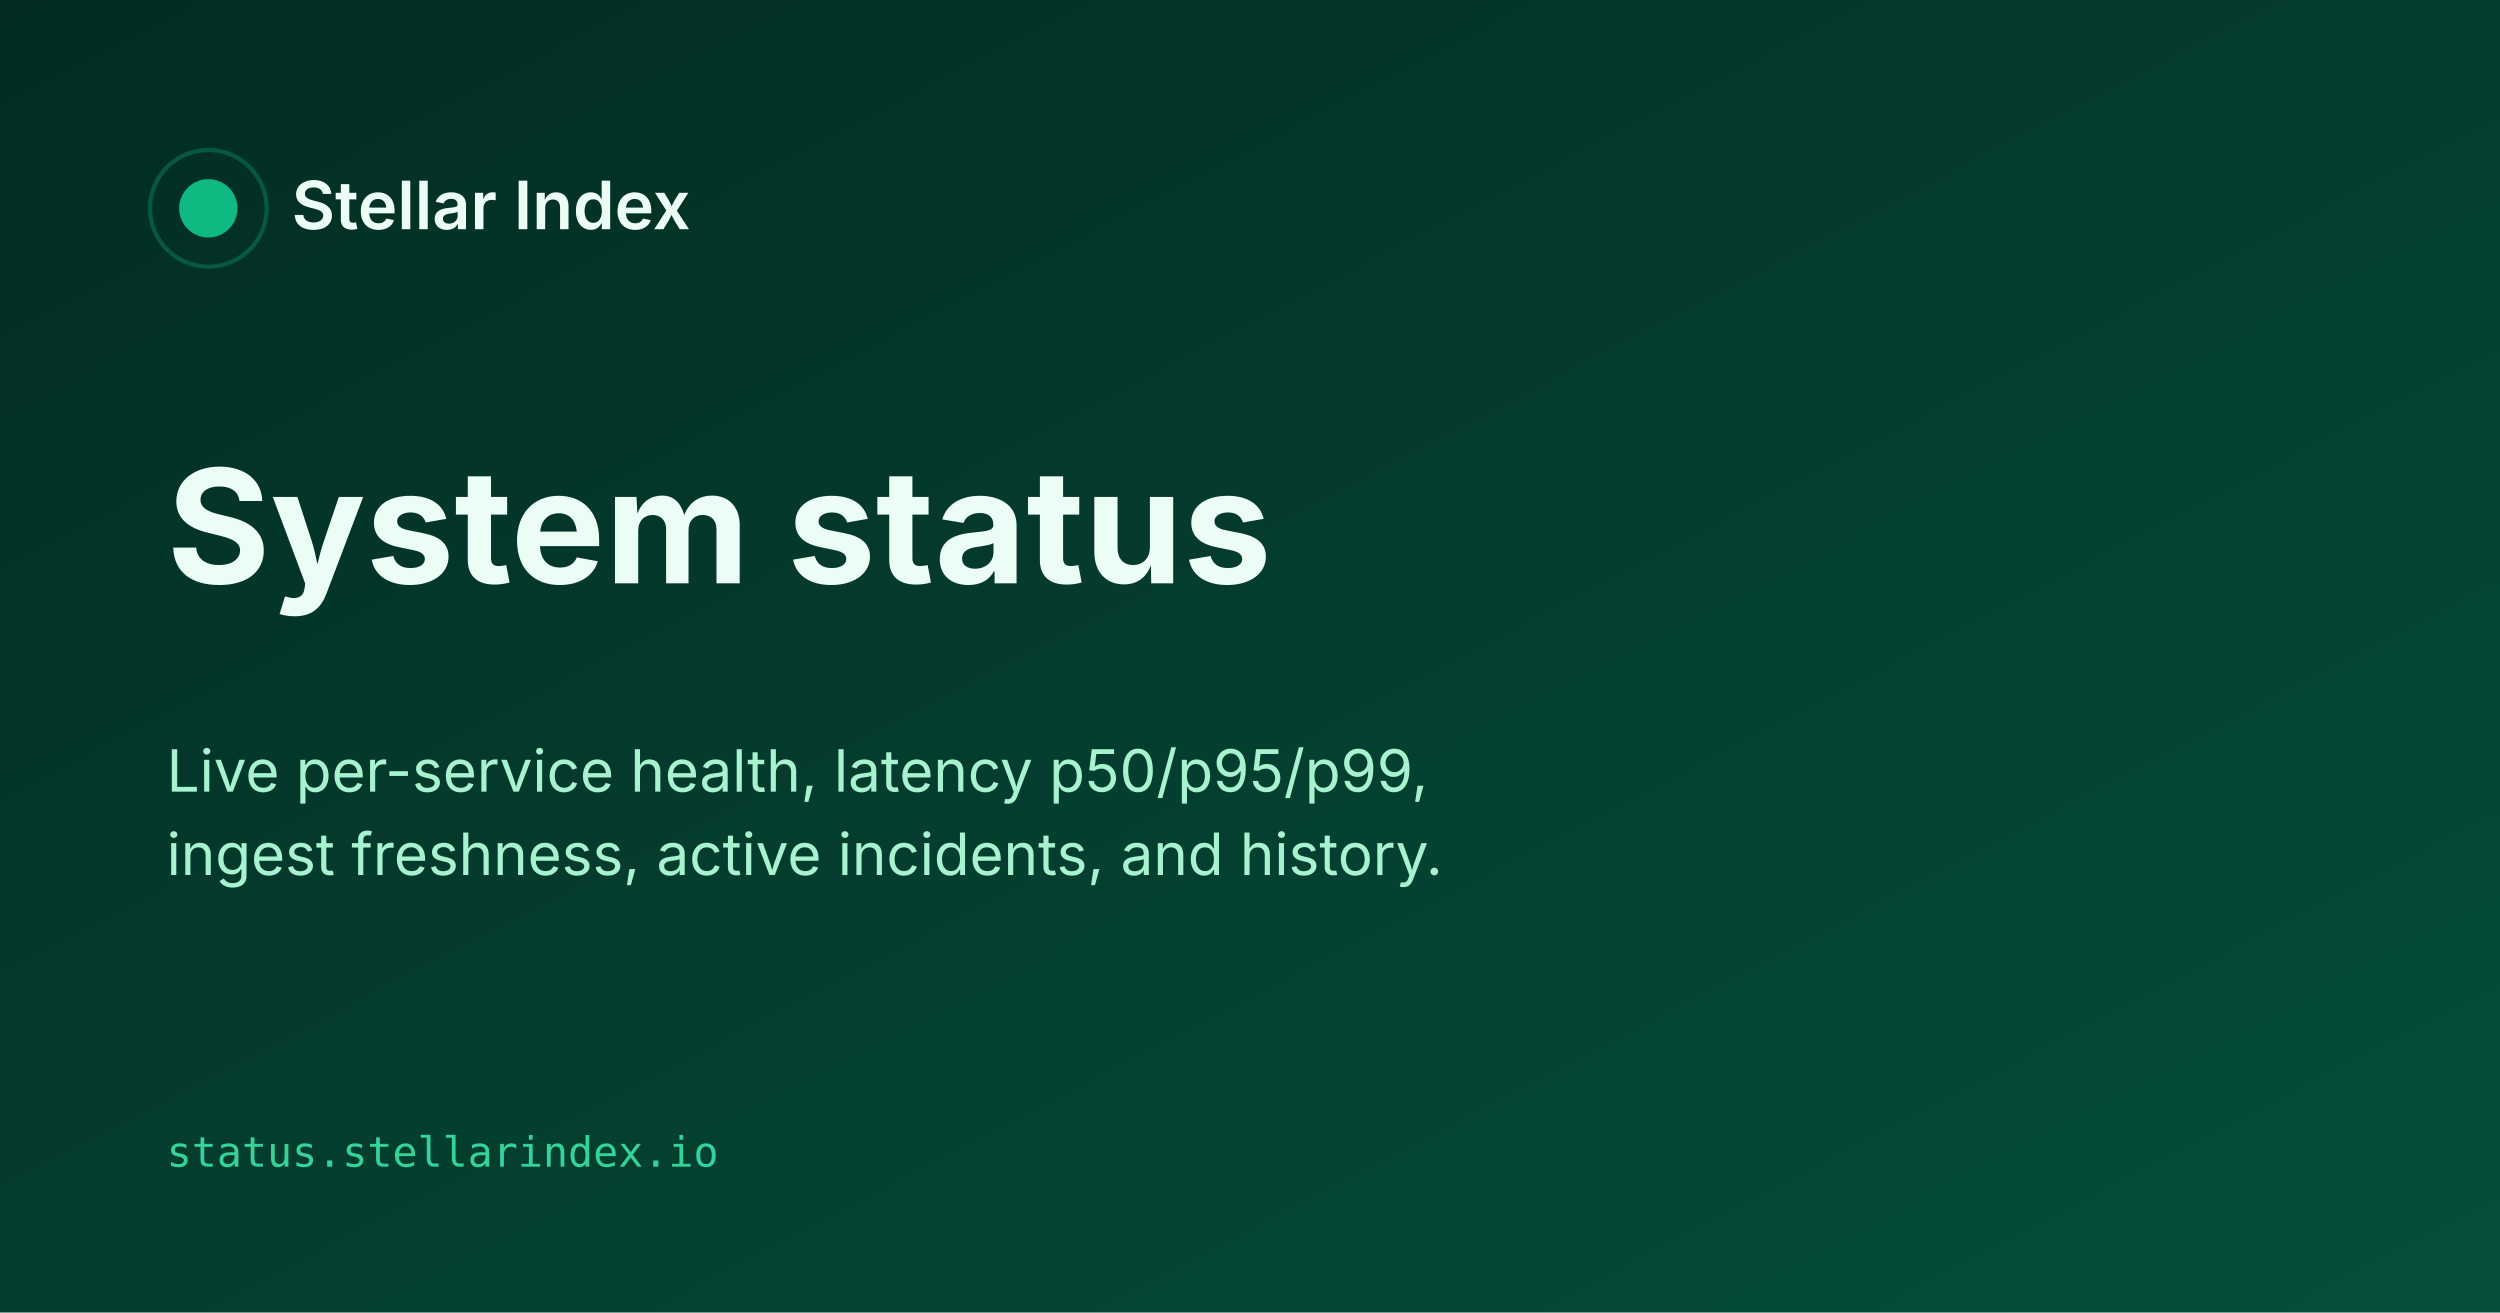
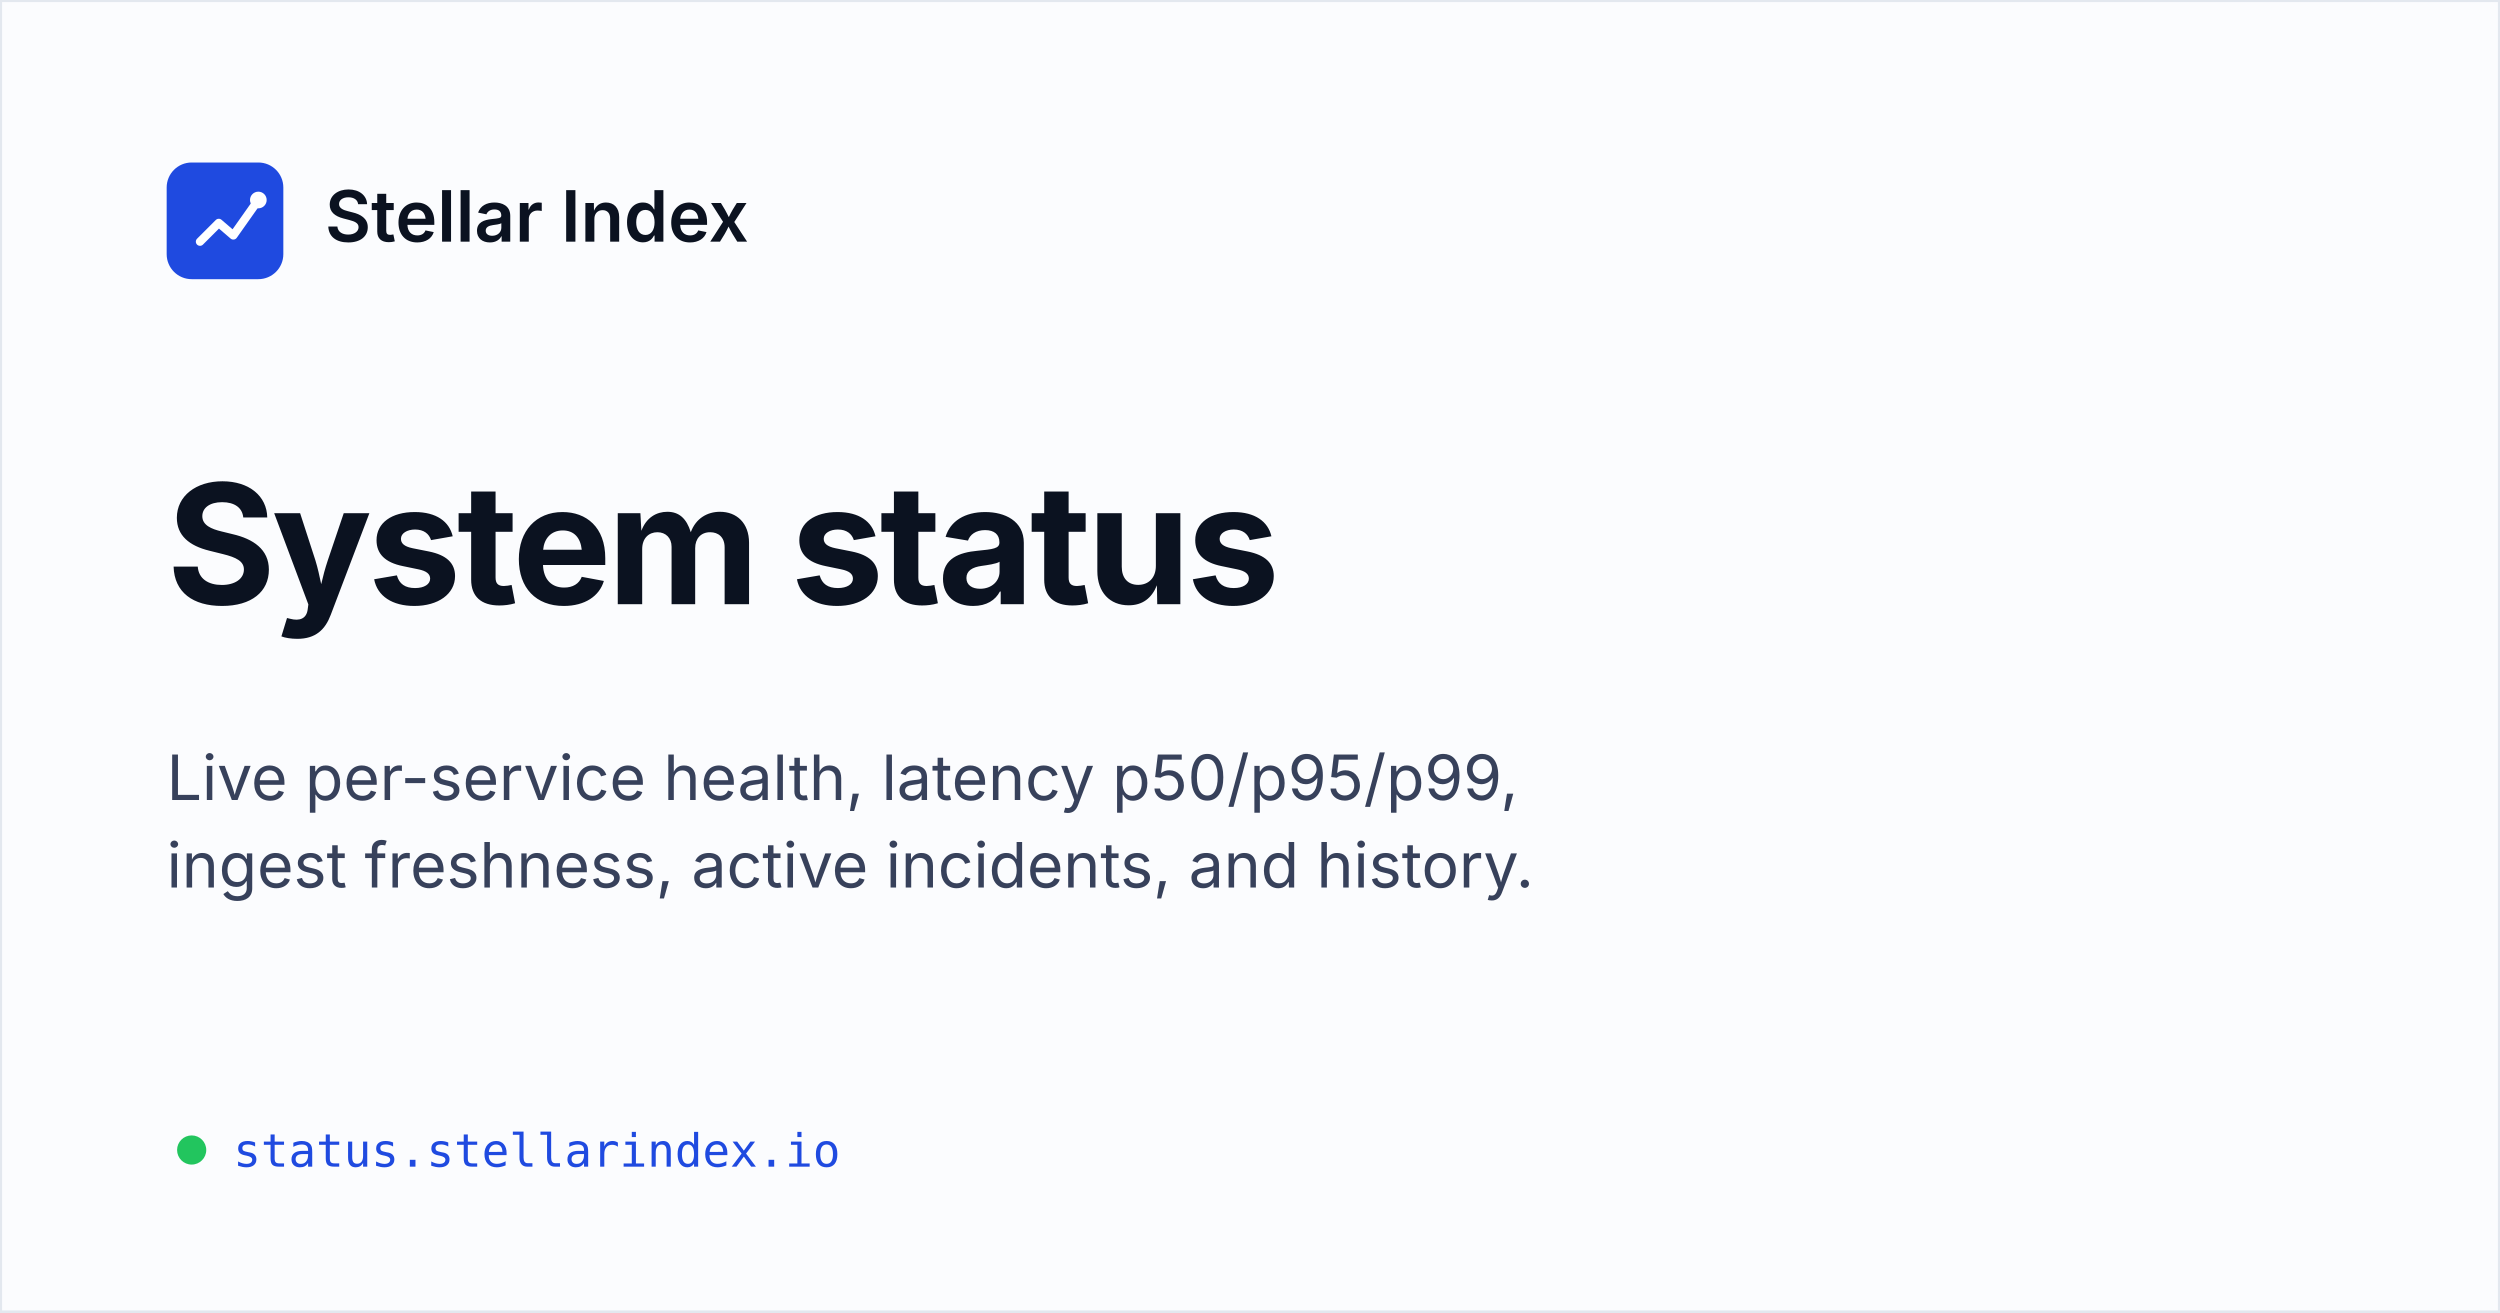
<svg xmlns="http://www.w3.org/2000/svg" width="1200" height="630" viewBox="0 0 1200 630">
-   <defs>
-     <linearGradient id="bg" x1="0" y1="0" x2="1" y2="1">
-       <stop offset="0%" stop-color="#022c22" />
-       <stop offset="100%" stop-color="#064e3b" />
-     </linearGradient>
-   </defs>
-   <rect width="1200" height="630" fill="url(#bg)" />
-   <circle cx="100" cy="100" r="14" fill="#10b981" />
-   <circle cx="100" cy="100" r="28" fill="none" stroke="#10b981" stroke-width="2" opacity="0.3" />
-   <text x="140" y="110" font-family="-apple-system, BlinkMacSystemFont, 'Segoe UI', sans-serif" font-size="32" font-weight="600" fill="#ecfdf5">
+   <rect width="1200" height="630" fill="#fbfcfe" />
+   <rect x="0" y="0" width="1200" height="630" fill="none" stroke="#e3e8ef" stroke-width="2" />
+   <rect x="80" y="78" width="56" height="56" rx="12" fill="#1f4ae0" />
+   <path d="M 96 116 L 105 107 L 112 113 L 124 96" fill="none" stroke="#ffffff" stroke-width="4" stroke-linecap="round" stroke-linejoin="round" />
+   <circle cx="124" cy="96" r="4" fill="#ffffff" />
+   <text x="156" y="116" font-family="Inter, -apple-system, BlinkMacSystemFont, 'Segoe UI', sans-serif" font-size="34" font-weight="600" fill="#0b1220">
    Stellar Index
  </text>
-   <text x="80" y="280" font-family="-apple-system, BlinkMacSystemFont, 'Segoe UI', sans-serif" font-size="76" font-weight="700" fill="#ecfdf5">
+   <text x="80" y="290" font-family="Inter, -apple-system, BlinkMacSystemFont, 'Segoe UI', sans-serif" font-size="80" font-weight="700" letter-spacing="-2" fill="#0b1220">
    System status
  </text>
-   <text x="80" y="380" font-family="-apple-system, BlinkMacSystemFont, 'Segoe UI', sans-serif" font-size="28" font-weight="400" fill="#a7f3d0">
+   <text x="80" y="384" font-family="Inter, -apple-system, BlinkMacSystemFont, 'Segoe UI', sans-serif" font-size="30" font-weight="400" fill="#37415b">
    Live per-service health, latency p50/p95/p99,
  </text>
-   <text x="80" y="420" font-family="-apple-system, BlinkMacSystemFont, 'Segoe UI', sans-serif" font-size="28" font-weight="400" fill="#a7f3d0">
+   <text x="80" y="426" font-family="Inter, -apple-system, BlinkMacSystemFont, 'Segoe UI', sans-serif" font-size="30" font-weight="400" fill="#37415b">
    ingest freshness, active incidents, and history.
  </text>
-   <text x="80" y="560" font-family="ui-monospace, 'SF Mono', Menlo, monospace" font-size="20" font-weight="500" fill="#34d399">
+   <circle cx="92" cy="552" r="7" fill="#22c55e" />
+   <text x="112" y="560" font-family="ui-monospace, 'SF Mono', Menlo, monospace" font-size="22" font-weight="500" fill="#1f4ae0">
    status.stellarindex.io
  </text>
</svg>
